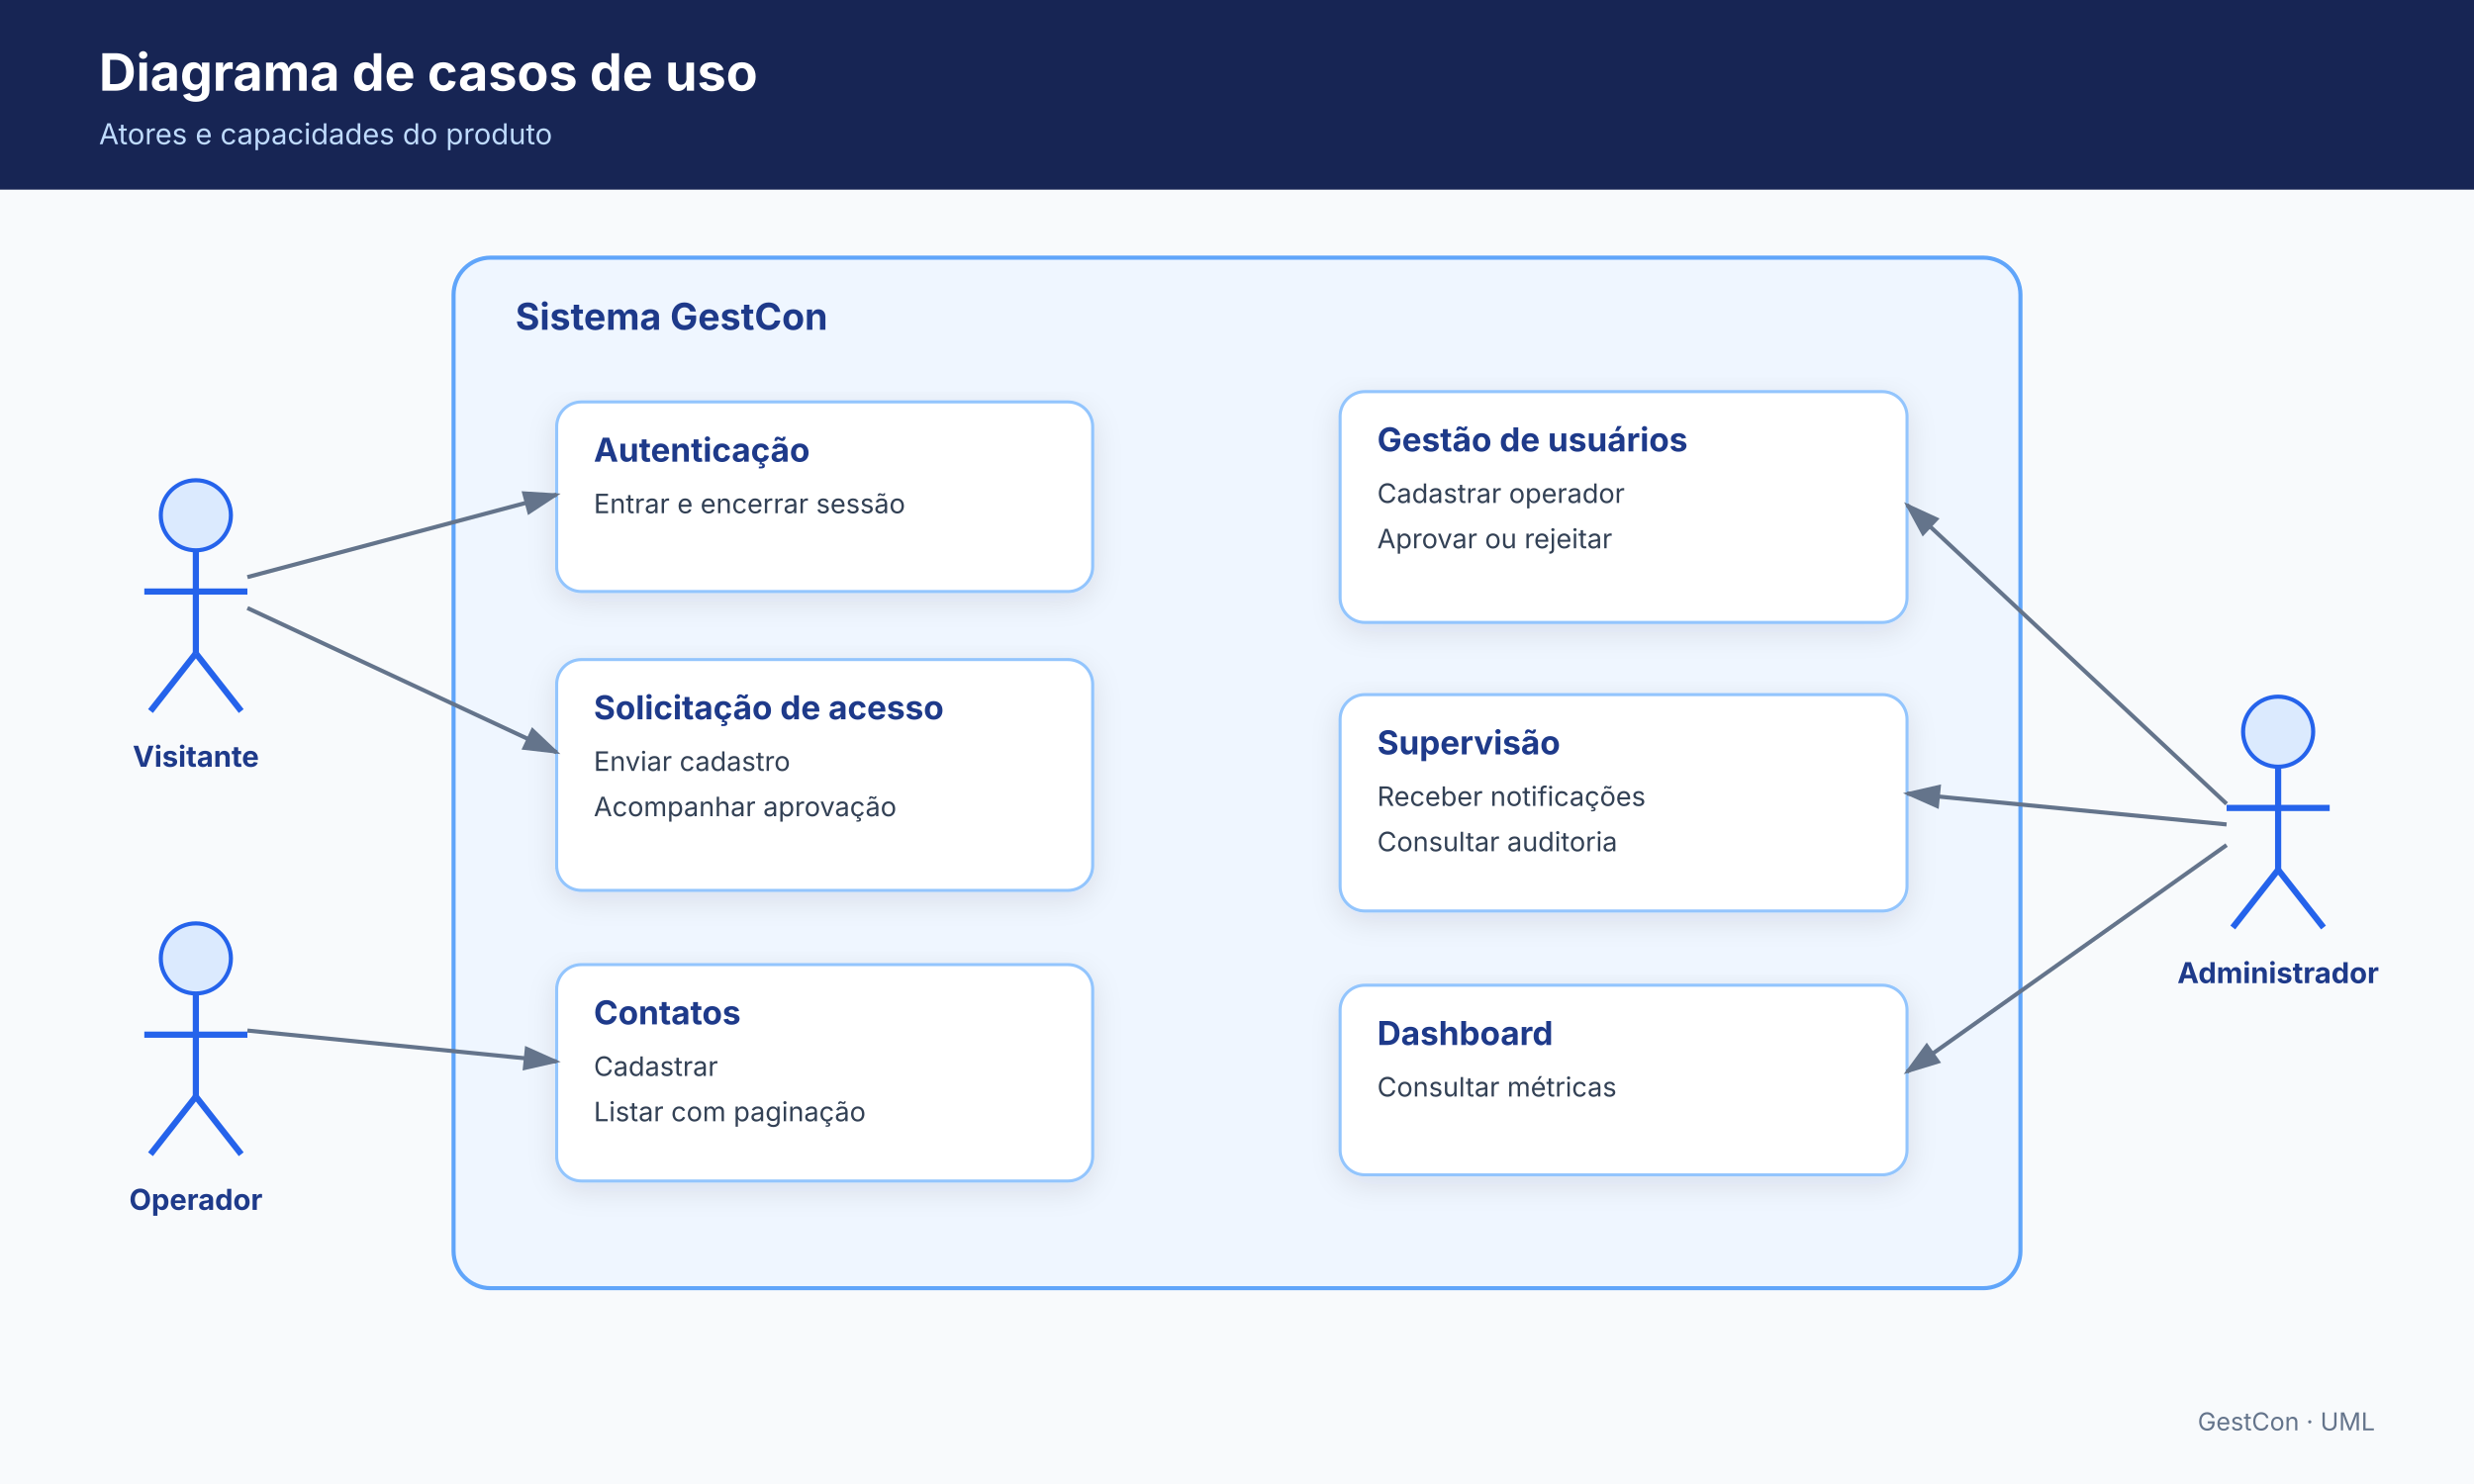
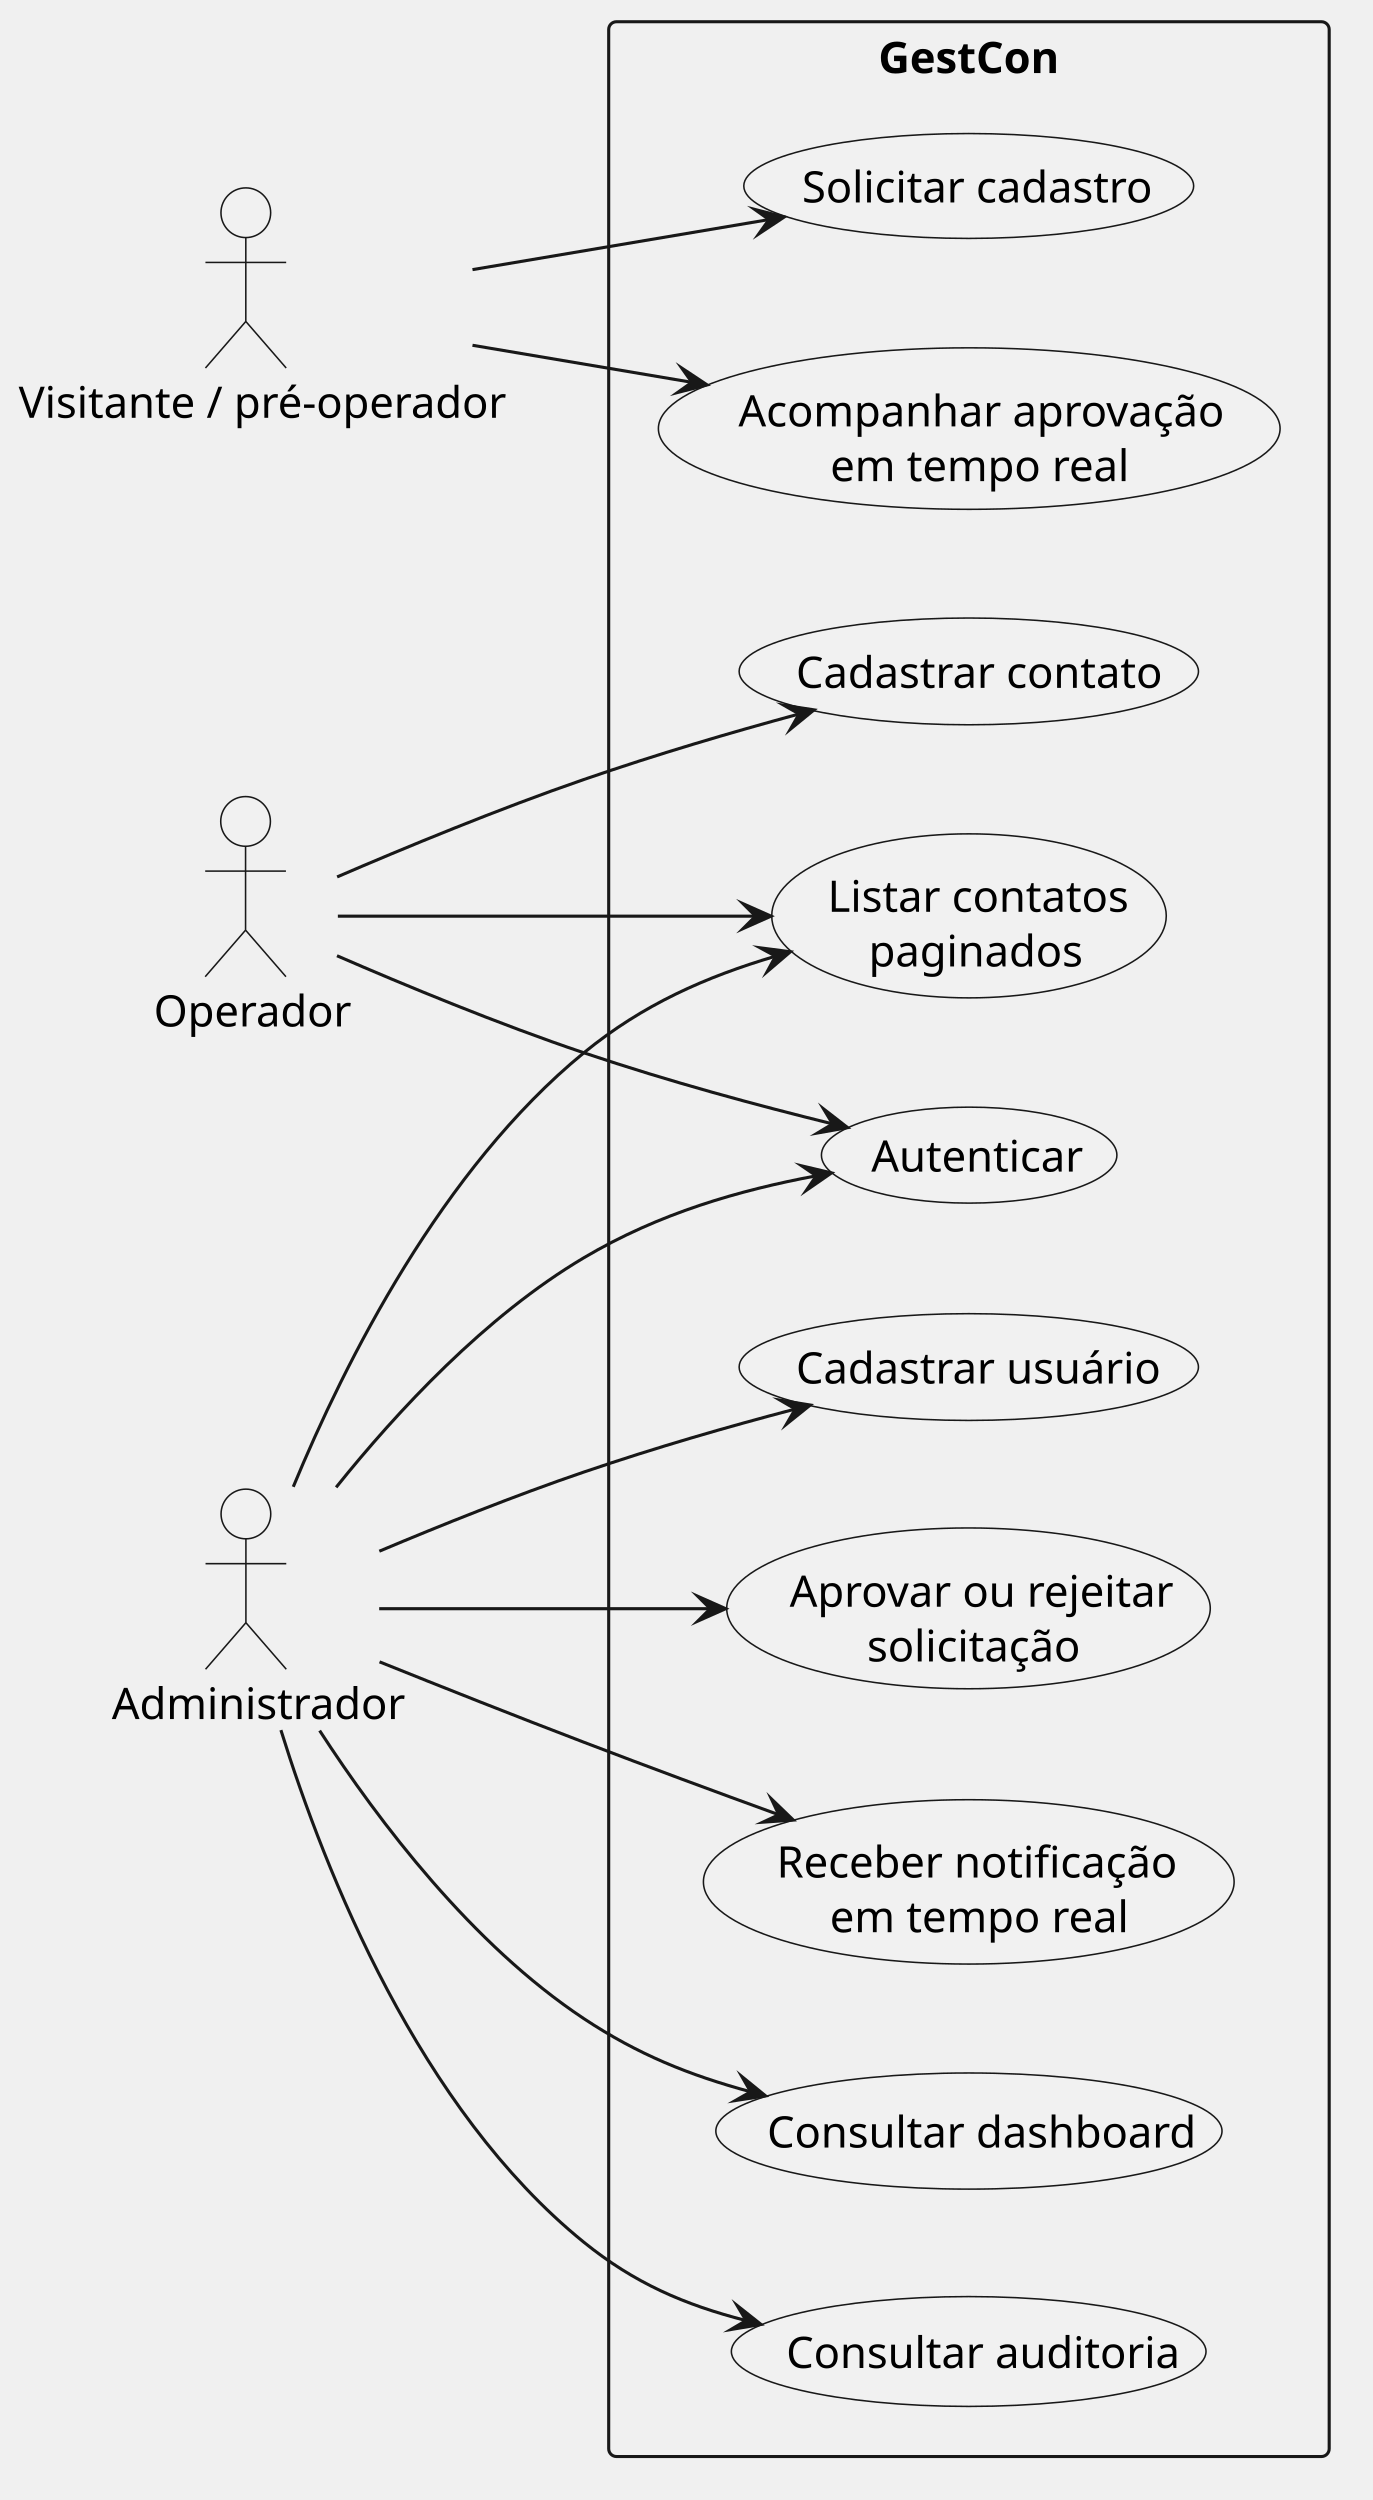
- <svg xmlns="http://www.w3.org/2000/svg" width="1200" height="720" viewBox="0 0 1200 720" role="img" aria-label="Diagrama de casos de uso">
-   <defs>
-     <marker id="arrow" markerWidth="10" markerHeight="10" refX="8" refY="3" orient="auto">
-       <path d="M0,0 L0,6 L9,3 z" fill="#64748b" />
-     </marker>
-     <filter id="shadow" x="-10%" y="-10%" width="120%" height="130%">
-       <feDropShadow dx="0" dy="4" stdDeviation="7" flood-color="#0f172a" flood-opacity="0.10" />
-     </filter>
-   </defs>
-   <rect width="100%" height="100%" fill="#f8fafc" />
-   <rect x="0" y="0" width="100%" height="92" fill="#172554" />
-   <text x="48" y="44" font-family="Inter,Arial,sans-serif" font-size="25" font-weight="700" fill="#fff">Diagrama de casos de uso</text>
-   <text x="48" y="70" font-family="Inter,Arial,sans-serif" font-size="14" fill="#bfdbfe">Atores e capacidades do produto</text>
-   <g>
-     <circle cx="95" cy="250" r="17" fill="#dbeafe" stroke="#2563eb" stroke-width="2" />
-     <line x1="95" y1="267" x2="95" y2="317" stroke="#2563eb" stroke-width="3" />
-     <line x1="70" y1="287" x2="120" y2="287" stroke="#2563eb" stroke-width="3" />
-     <line x1="95" y1="317" x2="73" y2="345" stroke="#2563eb" stroke-width="3" />
-     <line x1="95" y1="317" x2="117" y2="345" stroke="#2563eb" stroke-width="3" />
-     <text x="95" y="372" text-anchor="middle" font-family="Inter,Arial,sans-serif" font-size="14" font-weight="700" fill="#1e3a8a">Visitante</text>
+ <svg xmlns="http://www.w3.org/2000/svg" version="1.1" data-diagram-type="DESCRIPTION" style="width:442px;height:805px;background:#FFFFFF;" width="442px" height="805px" viewBox="0 0 442 805" zoomAndPan="magnify" preserveAspectRatio="none" contentStyleType="text/css">
+   <defs />
+   <g font-family="sans-serif" lengthAdjust="spacing">
+     <g class="cluster" data-qualified-name="GestCon" id="ent0004" data-source-line="7">
+       <rect x="196" y="7" width="232" height="784" fill="none" style="stroke:#181818;stroke-width:1;" rx="2.5" ry="2.5" />
+       <text x="282.831" y="23.533" fill="#000" font-size="14" textLength="58.338" font-weight="700">GestCon</text>
+     </g>
+     <g class="entity" data-qualified-name="GestCon.UC1" id="ent0005" data-source-line="8">
+       <ellipse cx="312.072" cy="371.952" rx="47.572" ry="15.452" fill="#F1F1F1" style="stroke:#181818;stroke-width:0.5;" />
+       <text x="280.555" y="377.256" fill="#000" font-size="14" textLength="63.034">Autenticar</text>
+     </g>
+     <g class="entity" data-qualified-name="GestCon.UC2" id="ent0006" data-source-line="9">
+       <ellipse cx="311.931" cy="59.886" rx="72.431" ry="16.886" fill="#F1F1F1" style="stroke:#181818;stroke-width:0.5;" />
+       <text x="258.241" y="65.191" fill="#000" font-size="14" textLength="107.379">Solicitar cadastro</text>
+     </g>
+     <g class="entity" data-qualified-name="GestCon.UC3" id="ent0007" data-source-line="10">
+       <ellipse cx="312.094" cy="138.004" rx="100.094" ry="26.004" fill="#F1F1F1" style="stroke:#181818;stroke-width:0.5;" />
+       <text x="237.77" y="137.311" fill="#000" font-size="14" textLength="148.647">Acompanhar aprovação</text>
+       <text x="267.353" y="154.921" fill="#000" font-size="14" textLength="89.482">em tempo real</text>
+     </g>
+     <g class="entity" data-qualified-name="GestCon.UC4" id="ent0008" data-source-line="11">
+       <ellipse cx="311.951" cy="216.19" rx="73.951" ry="17.19" fill="#F1F1F1" style="stroke:#181818;stroke-width:0.5;" />
+       <text x="256.31" y="221.495" fill="#000" font-size="14" textLength="111.282">Cadastrar contato</text>
+     </g>
+     <g class="entity" data-qualified-name="GestCon.UC5" id="ent0009" data-source-line="12">
+       <ellipse cx="312.018" cy="294.909" rx="63.518" ry="26.409" fill="#F1F1F1" style="stroke:#181818;stroke-width:0.5;" />
+       <text x="266.494" y="293.595" fill="#000" font-size="14" textLength="91.048">Listar contatos</text>
+       <text x="279.711" y="311.204" fill="#000" font-size="14" textLength="64.613">paginados</text>
+     </g>
+     <g class="entity" data-qualified-name="GestCon.UC6" id="ent0010" data-source-line="13">
+       <ellipse cx="311.948" cy="440.19" rx="73.948" ry="17.19" fill="#F1F1F1" style="stroke:#181818;stroke-width:0.5;" />
+       <text x="256.31" y="445.494" fill="#000" font-size="14" textLength="111.275">Cadastrar usuário</text>
+     </g>
+     <g class="entity" data-qualified-name="GestCon.UC7" id="ent0011" data-source-line="14">
+       <ellipse cx="311.853" cy="517.891" rx="77.853" ry="25.891" fill="#F1F1F1" style="stroke:#181818;stroke-width:0.5;" />
+       <text x="254.27" y="517.375" fill="#000" font-size="14" textLength="115.165">Aprovar ou rejeitar</text>
+       <text x="279.17" y="534.984" fill="#000" font-size="14" textLength="65.365">solicitação</text>
+     </g>
+     <g class="entity" data-qualified-name="GestCon.UC8" id="ent0012" data-source-line="15">
+       <ellipse cx="311.943" cy="605.965" rx="85.443" ry="26.465" fill="#F1F1F1" style="stroke:#181818;stroke-width:0.5;" />
+       <text x="250.075" y="604.566" fill="#000" font-size="14" textLength="123.737">Receber notificação</text>
+       <text x="267.202" y="622.175" fill="#000" font-size="14" textLength="89.482">em tempo real</text>
+     </g>
+     <g class="entity" data-qualified-name="GestCon.UC9" id="ent0013" data-source-line="16">
+       <ellipse cx="311.993" cy="686.199" rx="81.493" ry="18.699" fill="#F1F1F1" style="stroke:#181818;stroke-width:0.5;" />
+       <text x="247.008" y="691.503" fill="#000" font-size="14" textLength="129.972">Consultar dashboard</text>
+     </g>
+     <g class="entity" data-qualified-name="GestCon.UC10" id="ent0014" data-source-line="17">
+       <ellipse cx="311.918" cy="757.184" rx="76.418" ry="17.684" fill="#F1F1F1" style="stroke:#181818;stroke-width:0.5;" />
+       <text x="253.163" y="762.488" fill="#000" font-size="14" textLength="117.51">Consultar auditoria</text>
+     </g>
+     <g class="entity" data-qualified-name="Visitante" id="ent0001" data-source-line="3">
+       <ellipse cx="79.151" cy="68.5" rx="8" ry="8" fill="#F1F1F1" style="stroke:#181818;stroke-width:0.5;" />
+       <path d="M79.151,76.5 L79.151,103.5 M66.151,84.5 L92.151,84.5 M79.151,103.5 L66.151,118.5 M79.151,103.5 L92.151,118.5" style="stroke:#181818;stroke-width:0.5;" fill="none" />
+       <text x="6" y="134.533" fill="#000" font-size="14" textLength="146.303">Visitante / pré-operador</text>
+     </g>
+     <g class="entity" data-qualified-name="Operador" id="ent0002" data-source-line="4">
+       <ellipse cx="79.072" cy="264.5" rx="8" ry="8" fill="#F1F1F1" style="stroke:#181818;stroke-width:0.5;" />
+       <path d="M79.072,272.5 L79.072,299.5 M66.072,280.5 L92.072,280.5 M79.072,299.5 L66.072,314.5 M79.072,299.5 L92.072,314.5" style="stroke:#181818;stroke-width:0.5;" fill="none" />
+       <text x="49.5" y="330.533" fill="#000" font-size="14" textLength="59.145">Operador</text>
+     </g>
+     <g class="entity" data-qualified-name="Administrador" id="ent0003" data-source-line="5">
+       <ellipse cx="79.183" cy="487.5" rx="8" ry="8" fill="#F1F1F1" style="stroke:#181818;stroke-width:0.5;" />
+       <path d="M79.183,495.5 L79.183,522.5 M66.183,503.5 L92.183,503.5 M79.183,522.5 L66.183,537.5 M79.183,522.5 L92.183,537.5" style="stroke:#181818;stroke-width:0.5;" fill="none" />
+       <text x="36" y="553.533" fill="#000" font-size="14" textLength="86.365">Administrador</text>
+     </g>
+     <g class="link" data-entity-1="ent0001" data-entity-2="ent0006" id="lnk15" data-source-line="20" data-link-type="dependency">
+       <path d="M152.14,86.82 C184.44,81.37 217.1,75.852 247.61,70.702" style="stroke:#181818;stroke-width:1;" fill="none" id="Visitante-to-UC2" />
+       <polygon points="252.54,69.87,243,67.424,247.61,70.702,244.331,75.312,252.54,69.87" fill="#181818" style="stroke:#181818;stroke-width:1;stroke-linejoin:miter;stroke-miterlimit:10;" />
+     </g>
+     <g class="link" data-entity-1="ent0001" data-entity-2="ent0007" id="lnk16" data-source-line="21" data-link-type="dependency">
+       <path d="M152.14,111.18 C176.1,115.22 198.04,118.927 222.78,123.107" style="stroke:#181818;stroke-width:1;" fill="none" id="Visitante-to-UC3" />
+       <polygon points="227.71,123.94,219.502,118.497,222.78,123.107,218.169,126.385,227.71,123.94" fill="#181818" style="stroke:#181818;stroke-width:1;stroke-linejoin:miter;stroke-miterlimit:10;" />
+     </g>
+     <g class="link" data-entity-1="ent0002" data-entity-2="ent0005" id="lnk17" data-source-line="22" data-link-type="dependency">
+       <path d="M108.51,307.75 C130.08,317.12 160.56,329.77 188,339 C216.08,348.45 243.606,355.839 268.096,361.899" style="stroke:#181818;stroke-width:1;" fill="none" id="Operador-to-UC1" />
+       <polygon points="272.95,363.1,265.174,357.055,268.096,361.899,263.253,364.821,272.95,363.1" fill="#181818" style="stroke:#181818;stroke-width:1;stroke-linejoin:miter;stroke-miterlimit:10;" />
+     </g>
+     <g class="link" data-entity-1="ent0002" data-entity-2="ent0008" id="lnk18" data-source-line="23" data-link-type="dependency">
+       <path d="M108.55,282.37 C130.14,273.06 160.63,260.44 188,251 C212.14,242.68 234.586,236.084 257.306,229.894" style="stroke:#181818;stroke-width:1;" fill="none" id="Operador-to-UC4" />
+       <polygon points="262.13,228.58,252.395,227.086,257.306,229.894,254.498,234.805,262.13,228.58" fill="#181818" style="stroke:#181818;stroke-width:1;stroke-linejoin:miter;stroke-miterlimit:10;" />
+     </g>
+     <g class="link" data-entity-1="ent0002" data-entity-2="ent0009" id="lnk19" data-source-line="24" data-link-type="dependency">
+       <path d="M108.79,295 C143.5,295 197.83,295 243.28,295" style="stroke:#181818;stroke-width:1;" fill="none" id="Operador-to-UC5" />
+       <polygon points="248.28,295,239.28,291,243.28,295,239.28,299,248.28,295" fill="#181818" style="stroke:#181818;stroke-width:1;stroke-linejoin:miter;stroke-miterlimit:10;" />
+     </g>
+     <g class="link" data-entity-1="ent0003" data-entity-2="ent0005" id="lnk20" data-source-line="25" data-link-type="dependency">
+       <path d="M108.23,478.92 C127.97,454.31 156.37,423.75 188,405 C212.34,390.57 238.176,383.244 262.846,378.604" style="stroke:#181818;stroke-width:1;" fill="none" id="Administrador-to-UC1" />
+       <polygon points="267.76,377.68,258.176,375.413,262.846,378.604,259.654,383.275,267.76,377.68" fill="#181818" style="stroke:#181818;stroke-width:1;stroke-linejoin:miter;stroke-miterlimit:10;" />
+     </g>
+     <g class="link" data-entity-1="ent0003" data-entity-2="ent0009" id="lnk21" data-source-line="26" data-link-type="dependency">
+       <path d="M94.43,478.75 C111.14,438.41 142.35,376.35 188,339 C207.04,323.42 227.247,314.562 249.727,307.892" style="stroke:#181818;stroke-width:1;" fill="none" id="Administrador-to-UC5" />
+       <polygon points="254.52,306.47,244.754,305.195,249.727,307.892,247.03,312.865,254.52,306.47" fill="#181818" style="stroke:#181818;stroke-width:1;stroke-linejoin:miter;stroke-miterlimit:10;" />
+     </g>
+     <g class="link" data-entity-1="ent0003" data-entity-2="ent0010" id="lnk22" data-source-line="27" data-link-type="dependency">
+       <path d="M122.14,499.49 C141.93,491.15 165.96,481.51 188,474 C211.7,465.93 233.606,459.637 256.086,453.697" style="stroke:#181818;stroke-width:1;" fill="none" id="Administrador-to-UC6" />
+       <polygon points="260.92,452.42,251.197,450.852,256.086,453.697,253.241,458.586,260.92,452.42" fill="#181818" style="stroke:#181818;stroke-width:1;stroke-linejoin:miter;stroke-miterlimit:10;" />
+     </g>
+     <g class="link" data-entity-1="ent0003" data-entity-2="ent0011" id="lnk23" data-source-line="28" data-link-type="dependency">
+       <path d="M122.1,518 C153.2,518 191.43,518 228.68,518" style="stroke:#181818;stroke-width:1;" fill="none" id="Administrador-to-UC7" />
+       <polygon points="233.68,518,224.68,514,228.68,518,224.68,522,233.68,518" fill="#181818" style="stroke:#181818;stroke-width:1;stroke-linejoin:miter;stroke-miterlimit:10;" />
+     </g>
+     <g class="link" data-entity-1="ent0003" data-entity-2="ent0012" id="lnk24" data-source-line="29" data-link-type="dependency">
+       <path d="M122.21,535.12 C142.11,543.12 166.22,552.68 188,561 C209.99,569.4 229.601,576.65 250.761,584.35" style="stroke:#181818;stroke-width:1;" fill="none" id="Administrador-to-UC8" />
+       <polygon points="255.46,586.06,248.37,579.224,250.761,584.35,245.635,586.741,255.46,586.06" fill="#181818" style="stroke:#181818;stroke-width:1;stroke-linejoin:miter;stroke-miterlimit:10;" />
+     </g>
+     <g class="link" data-entity-1="ent0003" data-entity-2="ent0013" id="lnk25" data-source-line="30" data-link-type="dependency">
+       <path d="M102.92,557.25 C122.1,586.83 152.08,626.21 188,650 C205.44,661.55 221.825,668.159 241.695,673.559" style="stroke:#181818;stroke-width:1;" fill="none" id="Administrador-to-UC9" />
+       <polygon points="246.52,674.87,238.884,668.65,241.695,673.559,236.786,676.37,246.52,674.87" fill="#181818" style="stroke:#181818;stroke-width:1;stroke-linejoin:miter;stroke-miterlimit:10;" />
+     </g>
+     <g class="link" data-entity-1="ent0003" data-entity-2="ent0014" id="lnk26" data-source-line="31" data-link-type="dependency">
+       <path d="M90.45,557.09 C104.8,603.24 135.05,679.13 188,722 C204.22,735.13 220.268,742.095 240.218,747.225" style="stroke:#181818;stroke-width:1;" fill="none" id="Administrador-to-UC10" />
+       <polygon points="245.06,748.47,237.34,742.355,240.218,747.225,235.347,750.103,245.06,748.47" fill="#181818" style="stroke:#181818;stroke-width:1;stroke-linejoin:miter;stroke-miterlimit:10;" />
+     </g>
  </g>
-   <g>
-     <circle cx="95" cy="465" r="17" fill="#dbeafe" stroke="#2563eb" stroke-width="2" />
-     <line x1="95" y1="482" x2="95" y2="532" stroke="#2563eb" stroke-width="3" />
-     <line x1="70" y1="502" x2="120" y2="502" stroke="#2563eb" stroke-width="3" />
-     <line x1="95" y1="532" x2="73" y2="560" stroke="#2563eb" stroke-width="3" />
-     <line x1="95" y1="532" x2="117" y2="560" stroke="#2563eb" stroke-width="3" />
-     <text x="95" y="587" text-anchor="middle" font-family="Inter,Arial,sans-serif" font-size="14" font-weight="700" fill="#1e3a8a">Operador</text>
-   </g>
-   <g>
-     <circle cx="1105" cy="355" r="17" fill="#dbeafe" stroke="#2563eb" stroke-width="2" />
-     <line x1="1105" y1="372" x2="1105" y2="422" stroke="#2563eb" stroke-width="3" />
-     <line x1="1080" y1="392" x2="1130" y2="392" stroke="#2563eb" stroke-width="3" />
-     <line x1="1105" y1="422" x2="1083" y2="450" stroke="#2563eb" stroke-width="3" />
-     <line x1="1105" y1="422" x2="1127" y2="450" stroke="#2563eb" stroke-width="3" />
-     <text x="1105" y="477" text-anchor="middle" font-family="Inter,Arial,sans-serif" font-size="14" font-weight="700" fill="#1e3a8a">Administrador</text>
-   </g>
-   <rect x="220" y="125" width="760" height="500" rx="18" fill="#eff6ff" stroke="#60a5fa" stroke-width="2" />
-   <text x="250" y="160" text-anchor="start" font-family="Inter,Arial,sans-serif" font-size="18" font-weight="700" fill="#1e3a8a">Sistema GestCon</text>
-   <g filter="url(#shadow)">
-     <rect x="270" y="195" width="260" height="92" rx="12" fill="#ffffff" stroke="#93c5fd" stroke-width="1.5" />
-   </g>
-   <text x="288" y="224" text-anchor="start" font-family="Inter,Arial,sans-serif" font-size="16" font-weight="700" fill="#1e3a8a">Autenticação</text>
-   <text x="288" y="249" text-anchor="start" font-family="Inter,Arial,sans-serif" font-size="13" font-weight="400" fill="#334155">Entrar e encerrar sessão</text>
-   <g filter="url(#shadow)">
-     <rect x="270" y="320" width="260" height="112" rx="12" fill="#ffffff" stroke="#93c5fd" stroke-width="1.5" />
-   </g>
-   <text x="288" y="349" text-anchor="start" font-family="Inter,Arial,sans-serif" font-size="16" font-weight="700" fill="#1e3a8a">Solicitação de acesso</text>
-   <text x="288" y="374" text-anchor="start" font-family="Inter,Arial,sans-serif" font-size="13" font-weight="400" fill="#334155">Enviar cadastro</text>
-   <text x="288" y="396" text-anchor="start" font-family="Inter,Arial,sans-serif" font-size="13" font-weight="400" fill="#334155">Acompanhar aprovação</text>
-   <g filter="url(#shadow)">
-     <rect x="270" y="468" width="260" height="105" rx="12" fill="#ffffff" stroke="#93c5fd" stroke-width="1.5" />
-   </g>
-   <text x="288" y="497" text-anchor="start" font-family="Inter,Arial,sans-serif" font-size="16" font-weight="700" fill="#1e3a8a">Contatos</text>
-   <text x="288" y="522" text-anchor="start" font-family="Inter,Arial,sans-serif" font-size="13" font-weight="400" fill="#334155">Cadastrar</text>
-   <text x="288" y="544" text-anchor="start" font-family="Inter,Arial,sans-serif" font-size="13" font-weight="400" fill="#334155">Listar com paginação</text>
-   <g filter="url(#shadow)">
-     <rect x="650" y="190" width="275" height="112" rx="12" fill="#ffffff" stroke="#93c5fd" stroke-width="1.5" />
-   </g>
-   <text x="668" y="219" text-anchor="start" font-family="Inter,Arial,sans-serif" font-size="16" font-weight="700" fill="#1e3a8a">Gestão de usuários</text>
-   <text x="668" y="244" text-anchor="start" font-family="Inter,Arial,sans-serif" font-size="13" font-weight="400" fill="#334155">Cadastrar operador</text>
-   <text x="668" y="266" text-anchor="start" font-family="Inter,Arial,sans-serif" font-size="13" font-weight="400" fill="#334155">Aprovar ou rejeitar</text>
-   <g filter="url(#shadow)">
-     <rect x="650" y="337" width="275" height="105" rx="12" fill="#ffffff" stroke="#93c5fd" stroke-width="1.5" />
-   </g>
-   <text x="668" y="366" text-anchor="start" font-family="Inter,Arial,sans-serif" font-size="16" font-weight="700" fill="#1e3a8a">Supervisão</text>
-   <text x="668" y="391" text-anchor="start" font-family="Inter,Arial,sans-serif" font-size="13" font-weight="400" fill="#334155">Receber notificações</text>
-   <text x="668" y="413" text-anchor="start" font-family="Inter,Arial,sans-serif" font-size="13" font-weight="400" fill="#334155">Consultar auditoria</text>
-   <g filter="url(#shadow)">
-     <rect x="650" y="478" width="275" height="92" rx="12" fill="#ffffff" stroke="#93c5fd" stroke-width="1.5" />
-   </g>
-   <text x="668" y="507" text-anchor="start" font-family="Inter,Arial,sans-serif" font-size="16" font-weight="700" fill="#1e3a8a">Dashboard</text>
-   <text x="668" y="532" text-anchor="start" font-family="Inter,Arial,sans-serif" font-size="13" font-weight="400" fill="#334155">Consultar métricas</text>
-   <line x1="120" y1="280" x2="270" y2="240" stroke="#64748b" stroke-width="2" marker-end="url(#arrow)" />
-   <line x1="120" y1="500" x2="270" y2="515" stroke="#64748b" stroke-width="2" marker-end="url(#arrow)" />
-   <line x1="120" y1="295" x2="270" y2="365" stroke="#64748b" stroke-width="2" marker-end="url(#arrow)" />
-   <line x1="1080" y1="390" x2="925" y2="245" stroke="#64748b" stroke-width="2" marker-end="url(#arrow)" />
-   <line x1="1080" y1="400" x2="925" y2="385" stroke="#64748b" stroke-width="2" marker-end="url(#arrow)" />
-   <line x1="1080" y1="410" x2="925" y2="520" stroke="#64748b" stroke-width="2" marker-end="url(#arrow)" />
-   <text x="1152" y="694" text-anchor="end" font-family="Inter,Arial,sans-serif" font-size="12" fill="#64748b">GestCon · UML</text>
</svg>
